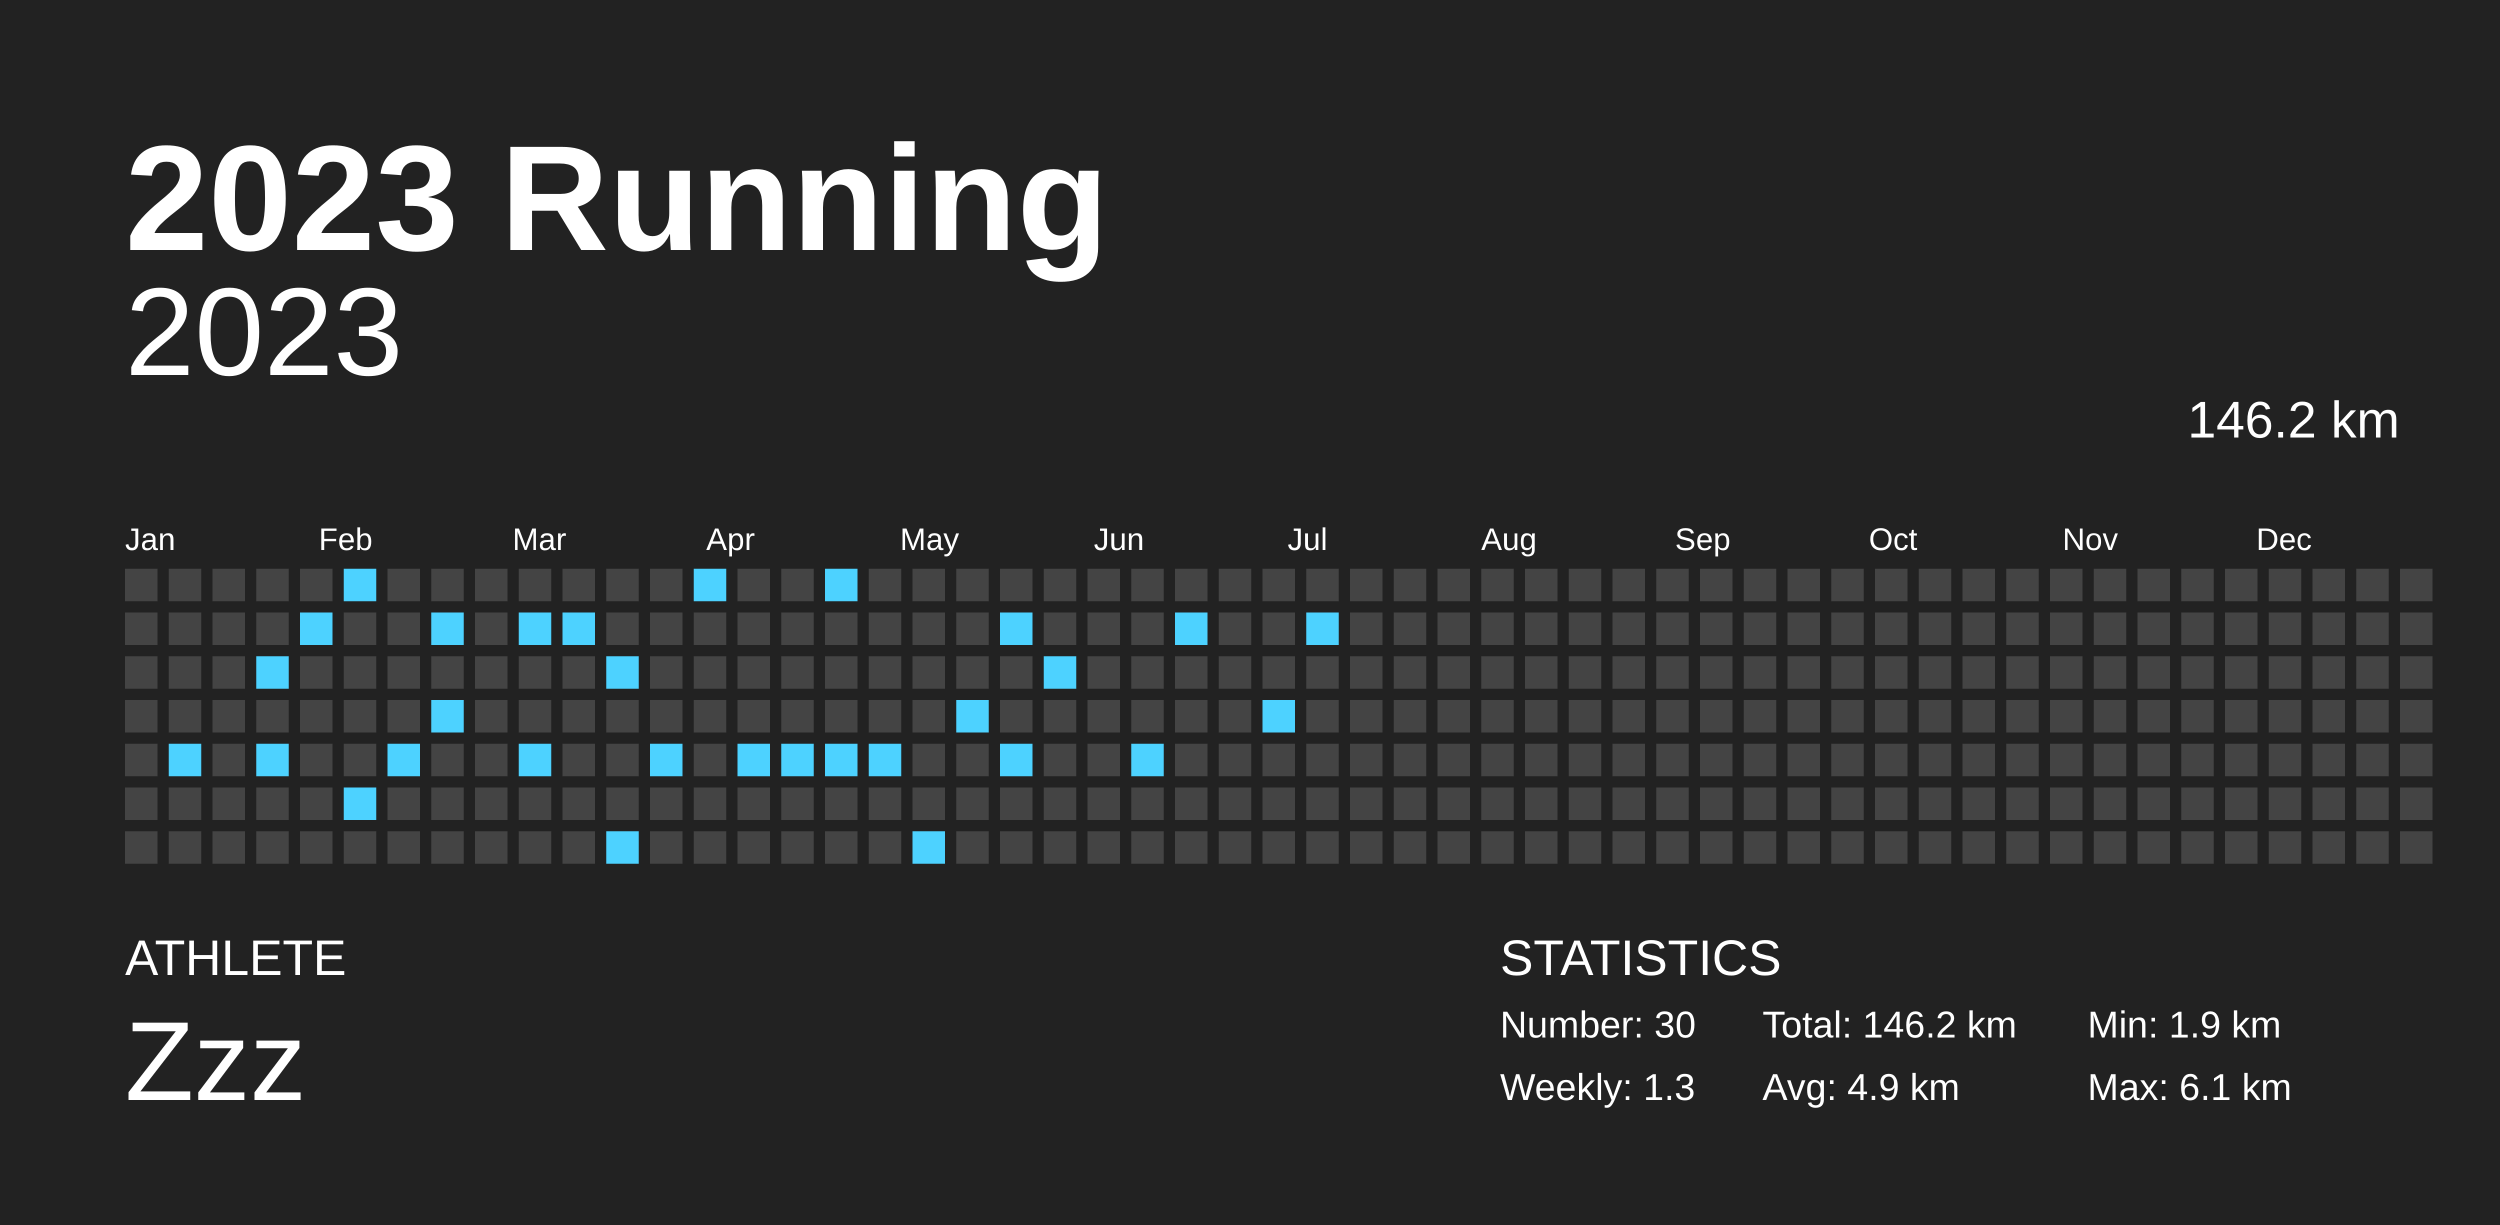
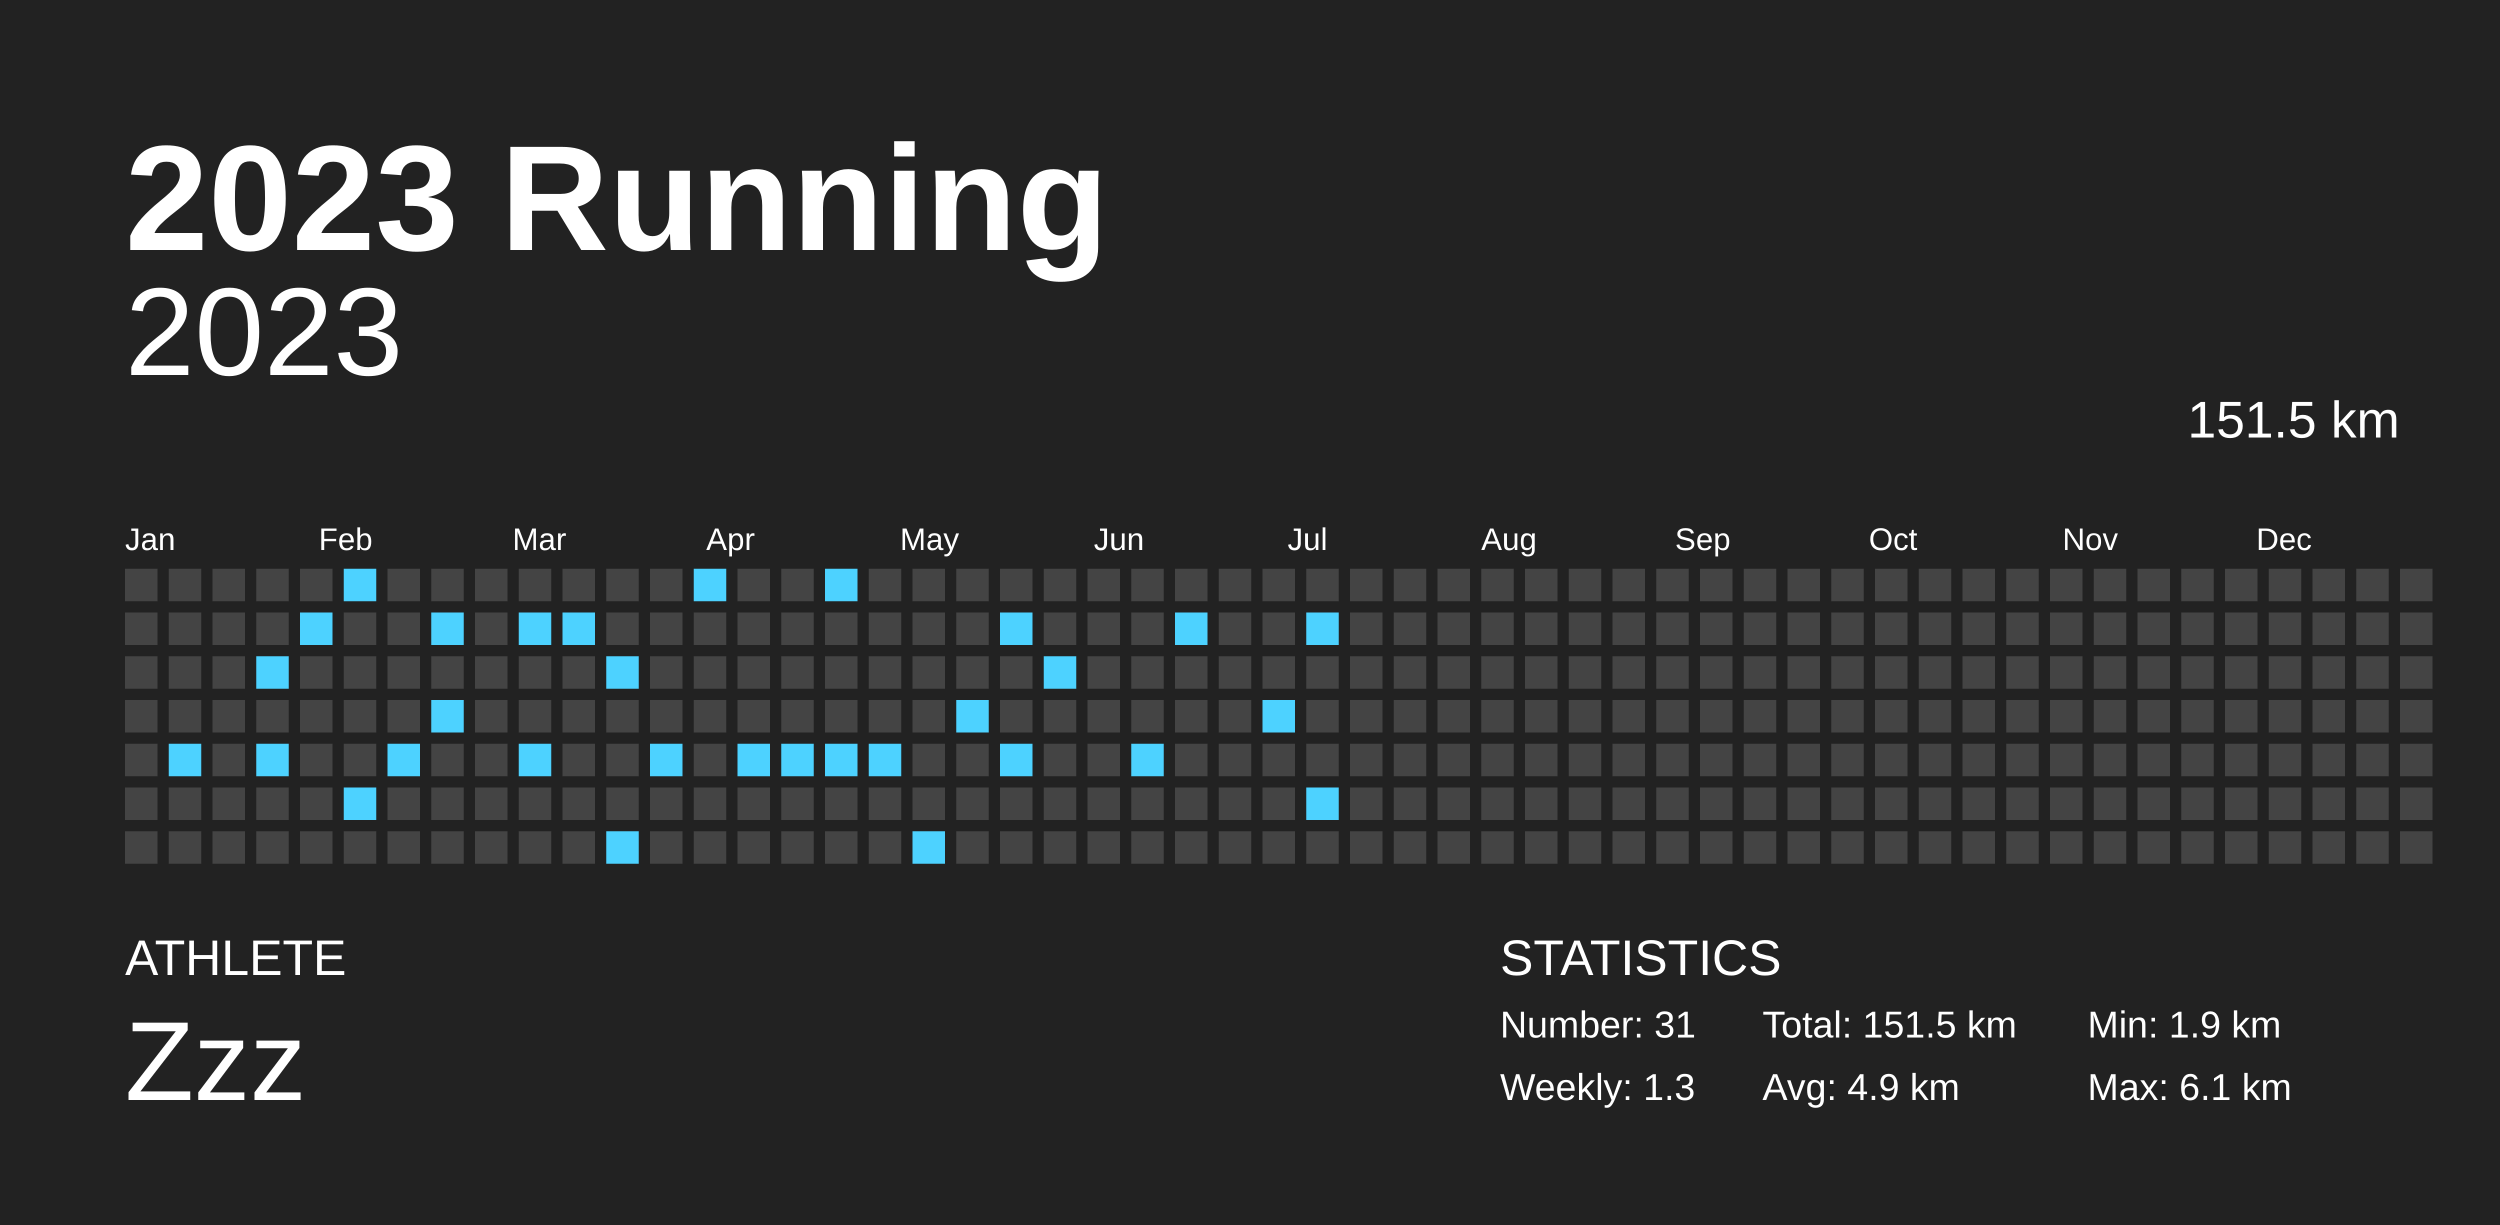
<svg xmlns="http://www.w3.org/2000/svg" baseProfile="full" height="98mm" version="1.1" viewBox="0,0,200,98" width="200mm">
  <defs />
  <rect fill="#222222" height="98" width="200" x="0" y="0" />
  <text fill="#FFFFFF" style="font-size:12px; font-family:Arial; font-weight:bold;" x="10" y="20">2023 Running</text>
  <text fill="#FFFFFF" style="font-size:4px; font-family:Arial" x="10" y="78">ATHLETE</text>
  <text fill="#FFFFFF" style="font-size:9px; font-family:Arial" x="10" y="88">Zzz</text>
  <text fill="#FFFFFF" style="font-size:4px; font-family:Arial" x="120" y="78">STATISTICS</text>
-   <text fill="#FFFFFF" style="font-size:3px; font-family:Arial" x="120" y="83">Number: 30</text>
+   <text fill="#FFFFFF" style="font-size:3px; font-family:Arial" x="120" y="83">Number: 31</text>
  <text fill="#FFFFFF" style="font-size:3px; font-family:Arial" x="120" y="88">Weekly: 1.3</text>
-   <text fill="#FFFFFF" style="font-size:3px; font-family:Arial" x="141" y="83">Total: 146.2 km</text>
+   <text fill="#FFFFFF" style="font-size:3px; font-family:Arial" x="141" y="83">Total: 151.5 km</text>
  <text fill="#FFFFFF" style="font-size:3px; font-family:Arial" x="141" y="88">Avg: 4.9 km</text>
  <text fill="#FFFFFF" style="font-size:3px; font-family:Arial" x="167" y="83">Min: 1.9 km</text>
  <text fill="#FFFFFF" style="font-size:3px; font-family:Arial" x="167" y="88">Max: 6.1 km</text>
  <text alignment-baseline="hanging" fill="#FFFFFF" style="font-size:10.0px; font-family:Arial;" x="10" y="30">2023</text>
-   <text alignment-baseline="hanging" fill="#FFFFFF" style="font-size:4.125px; font-family:Arial;" x="175" y="35">146.2 km</text>
+   <text alignment-baseline="hanging" fill="#FFFFFF" style="font-size:4.125px; font-family:Arial;" x="175" y="35">151.5 km</text>
  <text fill="#FFFFFF" style="font-size:2.5px; font-family:Arial" x="10.0" y="44">Jan</text>
  <text fill="#FFFFFF" style="font-size:2.5px; font-family:Arial" x="25.5" y="44">Feb</text>
  <text fill="#FFFFFF" style="font-size:2.5px; font-family:Arial" x="41.0" y="44">Mar</text>
  <text fill="#FFFFFF" style="font-size:2.5px; font-family:Arial" x="56.5" y="44">Apr</text>
  <text fill="#FFFFFF" style="font-size:2.5px; font-family:Arial" x="72.0" y="44">May</text>
  <text fill="#FFFFFF" style="font-size:2.5px; font-family:Arial" x="87.5" y="44">Jun</text>
  <text fill="#FFFFFF" style="font-size:2.5px; font-family:Arial" x="103.0" y="44">Jul</text>
  <text fill="#FFFFFF" style="font-size:2.5px; font-family:Arial" x="118.5" y="44">Aug</text>
  <text fill="#FFFFFF" style="font-size:2.5px; font-family:Arial" x="134.0" y="44">Sep</text>
  <text fill="#FFFFFF" style="font-size:2.5px; font-family:Arial" x="149.5" y="44">Oct</text>
  <text fill="#FFFFFF" style="font-size:2.5px; font-family:Arial" x="165.0" y="44">Nov</text>
  <text fill="#FFFFFF" style="font-size:2.5px; font-family:Arial" x="180.5" y="44">Dec</text>
  <rect fill="#444444" height="2.6" width="2.6" x="10.0" y="45.5" />
  <rect fill="#444444" height="2.6" width="2.6" x="10.0" y="49.0" />
  <rect fill="#444444" height="2.6" width="2.6" x="10.0" y="52.5" />
  <rect fill="#444444" height="2.6" width="2.6" x="10.0" y="56.0" />
  <rect fill="#444444" height="2.6" width="2.6" x="10.0" y="59.5" />
  <rect fill="#444444" height="2.6" width="2.6" x="10.0" y="63.0" />
  <rect fill="#444444" height="2.6" width="2.6" x="10.0" y="66.5" />
  <rect fill="#444444" height="2.6" width="2.6" x="13.5" y="45.5" />
  <rect fill="#444444" height="2.6" width="2.6" x="13.5" y="49.0" />
  <rect fill="#444444" height="2.6" width="2.6" x="13.5" y="52.5" />
  <rect fill="#444444" height="2.6" width="2.6" x="13.5" y="56.0" />
  <rect fill="#4dd2ff" height="2.6" width="2.6" x="13.5" y="59.5" />
  <rect fill="#444444" height="2.6" width="2.6" x="13.5" y="63.0" />
  <rect fill="#444444" height="2.6" width="2.6" x="13.5" y="66.5" />
  <rect fill="#444444" height="2.6" width="2.6" x="17.0" y="45.5" />
  <rect fill="#444444" height="2.6" width="2.6" x="17.0" y="49.0" />
  <rect fill="#444444" height="2.6" width="2.6" x="17.0" y="52.5" />
  <rect fill="#444444" height="2.6" width="2.6" x="17.0" y="56.0" />
  <rect fill="#444444" height="2.6" width="2.6" x="17.0" y="59.5" />
  <rect fill="#444444" height="2.6" width="2.6" x="17.0" y="63.0" />
  <rect fill="#444444" height="2.6" width="2.6" x="17.0" y="66.5" />
  <rect fill="#444444" height="2.6" width="2.6" x="20.5" y="45.5" />
  <rect fill="#444444" height="2.6" width="2.6" x="20.5" y="49.0" />
  <rect fill="#4dd2ff" height="2.6" width="2.6" x="20.5" y="52.5" />
  <rect fill="#444444" height="2.6" width="2.6" x="20.5" y="56.0" />
  <rect fill="#4dd2ff" height="2.6" width="2.6" x="20.5" y="59.5" />
  <rect fill="#444444" height="2.6" width="2.6" x="20.5" y="63.0" />
  <rect fill="#444444" height="2.6" width="2.6" x="20.5" y="66.5" />
  <rect fill="#444444" height="2.6" width="2.6" x="24.0" y="45.5" />
  <rect fill="#4dd2ff" height="2.6" width="2.6" x="24.0" y="49.0" />
  <rect fill="#444444" height="2.6" width="2.6" x="24.0" y="52.5" />
  <rect fill="#444444" height="2.6" width="2.6" x="24.0" y="56.0" />
  <rect fill="#444444" height="2.6" width="2.6" x="24.0" y="59.5" />
  <rect fill="#444444" height="2.6" width="2.6" x="24.0" y="63.0" />
  <rect fill="#444444" height="2.6" width="2.6" x="24.0" y="66.5" />
  <rect fill="#4dd2ff" height="2.6" width="2.6" x="27.5" y="45.5" />
  <rect fill="#444444" height="2.6" width="2.6" x="27.5" y="49.0" />
  <rect fill="#444444" height="2.6" width="2.6" x="27.5" y="52.5" />
  <rect fill="#444444" height="2.6" width="2.6" x="27.5" y="56.0" />
  <rect fill="#444444" height="2.6" width="2.6" x="27.5" y="59.5" />
  <rect fill="#4dd2ff" height="2.6" width="2.6" x="27.5" y="63.0" />
  <rect fill="#444444" height="2.6" width="2.6" x="27.5" y="66.5" />
  <rect fill="#444444" height="2.6" width="2.6" x="31.0" y="45.5" />
  <rect fill="#444444" height="2.6" width="2.6" x="31.0" y="49.0" />
  <rect fill="#444444" height="2.6" width="2.6" x="31.0" y="52.5" />
  <rect fill="#444444" height="2.6" width="2.6" x="31.0" y="56.0" />
  <rect fill="#4dd2ff" height="2.6" width="2.6" x="31.0" y="59.5" />
  <rect fill="#444444" height="2.6" width="2.6" x="31.0" y="63.0" />
  <rect fill="#444444" height="2.6" width="2.6" x="31.0" y="66.5" />
  <rect fill="#444444" height="2.6" width="2.6" x="34.5" y="45.5" />
  <rect fill="#4dd2ff" height="2.6" width="2.6" x="34.5" y="49.0" />
  <rect fill="#444444" height="2.6" width="2.6" x="34.5" y="52.5" />
  <rect fill="#4dd2ff" height="2.6" width="2.6" x="34.5" y="56.0" />
  <rect fill="#444444" height="2.6" width="2.6" x="34.5" y="59.5" />
  <rect fill="#444444" height="2.6" width="2.6" x="34.5" y="63.0" />
  <rect fill="#444444" height="2.6" width="2.6" x="34.5" y="66.5" />
  <rect fill="#444444" height="2.6" width="2.6" x="38.0" y="45.5" />
  <rect fill="#444444" height="2.6" width="2.6" x="38.0" y="49.0" />
  <rect fill="#444444" height="2.6" width="2.6" x="38.0" y="52.5" />
  <rect fill="#444444" height="2.6" width="2.6" x="38.0" y="56.0" />
  <rect fill="#444444" height="2.6" width="2.6" x="38.0" y="59.5" />
  <rect fill="#444444" height="2.6" width="2.6" x="38.0" y="63.0" />
  <rect fill="#444444" height="2.6" width="2.6" x="38.0" y="66.5" />
  <rect fill="#444444" height="2.6" width="2.6" x="41.5" y="45.5" />
  <rect fill="#4dd2ff" height="2.6" width="2.6" x="41.5" y="49.0" />
  <rect fill="#444444" height="2.6" width="2.6" x="41.5" y="52.5" />
  <rect fill="#444444" height="2.6" width="2.6" x="41.5" y="56.0" />
  <rect fill="#4dd2ff" height="2.6" width="2.6" x="41.5" y="59.5" />
  <rect fill="#444444" height="2.6" width="2.6" x="41.5" y="63.0" />
  <rect fill="#444444" height="2.6" width="2.6" x="41.5" y="66.5" />
  <rect fill="#444444" height="2.6" width="2.6" x="45.0" y="45.5" />
  <rect fill="#4dd2ff" height="2.6" width="2.6" x="45.0" y="49.0" />
  <rect fill="#444444" height="2.6" width="2.6" x="45.0" y="52.5" />
  <rect fill="#444444" height="2.6" width="2.6" x="45.0" y="56.0" />
  <rect fill="#444444" height="2.6" width="2.6" x="45.0" y="59.5" />
  <rect fill="#444444" height="2.6" width="2.6" x="45.0" y="63.0" />
  <rect fill="#444444" height="2.6" width="2.6" x="45.0" y="66.5" />
  <rect fill="#444444" height="2.6" width="2.6" x="48.5" y="45.5" />
  <rect fill="#444444" height="2.6" width="2.6" x="48.5" y="49.0" />
  <rect fill="#4dd2ff" height="2.6" width="2.6" x="48.5" y="52.5" />
  <rect fill="#444444" height="2.6" width="2.6" x="48.5" y="56.0" />
  <rect fill="#444444" height="2.6" width="2.6" x="48.5" y="59.5" />
  <rect fill="#444444" height="2.6" width="2.6" x="48.5" y="63.0" />
  <rect fill="#4dd2ff" height="2.6" width="2.6" x="48.5" y="66.5" />
  <rect fill="#444444" height="2.6" width="2.6" x="52.0" y="45.5" />
  <rect fill="#444444" height="2.6" width="2.6" x="52.0" y="49.0" />
  <rect fill="#444444" height="2.6" width="2.6" x="52.0" y="52.5" />
  <rect fill="#444444" height="2.6" width="2.6" x="52.0" y="56.0" />
  <rect fill="#4dd2ff" height="2.6" width="2.6" x="52.0" y="59.5" />
  <rect fill="#444444" height="2.6" width="2.6" x="52.0" y="63.0" />
  <rect fill="#444444" height="2.6" width="2.6" x="52.0" y="66.5" />
  <rect fill="#4dd2ff" height="2.6" width="2.6" x="55.5" y="45.5" />
  <rect fill="#444444" height="2.6" width="2.6" x="55.5" y="49.0" />
  <rect fill="#444444" height="2.6" width="2.6" x="55.5" y="52.5" />
  <rect fill="#444444" height="2.6" width="2.6" x="55.5" y="56.0" />
  <rect fill="#444444" height="2.6" width="2.6" x="55.5" y="59.5" />
  <rect fill="#444444" height="2.6" width="2.6" x="55.5" y="63.0" />
  <rect fill="#444444" height="2.6" width="2.6" x="55.5" y="66.5" />
  <rect fill="#444444" height="2.6" width="2.6" x="59.0" y="45.5" />
  <rect fill="#444444" height="2.6" width="2.6" x="59.0" y="49.0" />
  <rect fill="#444444" height="2.6" width="2.6" x="59.0" y="52.5" />
  <rect fill="#444444" height="2.6" width="2.6" x="59.0" y="56.0" />
  <rect fill="#4dd2ff" height="2.6" width="2.6" x="59.0" y="59.5" />
  <rect fill="#444444" height="2.6" width="2.6" x="59.0" y="63.0" />
  <rect fill="#444444" height="2.6" width="2.6" x="59.0" y="66.5" />
  <rect fill="#444444" height="2.6" width="2.6" x="62.5" y="45.5" />
  <rect fill="#444444" height="2.6" width="2.6" x="62.5" y="49.0" />
  <rect fill="#444444" height="2.6" width="2.6" x="62.5" y="52.5" />
  <rect fill="#444444" height="2.6" width="2.6" x="62.5" y="56.0" />
  <rect fill="#4dd2ff" height="2.6" width="2.6" x="62.5" y="59.5" />
  <rect fill="#444444" height="2.6" width="2.6" x="62.5" y="63.0" />
  <rect fill="#444444" height="2.6" width="2.6" x="62.5" y="66.5" />
  <rect fill="#4dd2ff" height="2.6" width="2.6" x="66.0" y="45.5" />
  <rect fill="#444444" height="2.6" width="2.6" x="66.0" y="49.0" />
  <rect fill="#444444" height="2.6" width="2.6" x="66.0" y="52.5" />
  <rect fill="#444444" height="2.6" width="2.6" x="66.0" y="56.0" />
  <rect fill="#4dd2ff" height="2.6" width="2.6" x="66.0" y="59.5" />
  <rect fill="#444444" height="2.6" width="2.6" x="66.0" y="63.0" />
  <rect fill="#444444" height="2.6" width="2.6" x="66.0" y="66.5" />
  <rect fill="#444444" height="2.6" width="2.6" x="69.5" y="45.5" />
  <rect fill="#444444" height="2.6" width="2.6" x="69.5" y="49.0" />
  <rect fill="#444444" height="2.6" width="2.6" x="69.5" y="52.5" />
  <rect fill="#444444" height="2.6" width="2.6" x="69.5" y="56.0" />
  <rect fill="#4dd2ff" height="2.6" width="2.6" x="69.5" y="59.5" />
  <rect fill="#444444" height="2.6" width="2.6" x="69.5" y="63.0" />
  <rect fill="#444444" height="2.6" width="2.6" x="69.5" y="66.5" />
  <rect fill="#444444" height="2.6" width="2.6" x="73.0" y="45.5" />
  <rect fill="#444444" height="2.6" width="2.6" x="73.0" y="49.0" />
  <rect fill="#444444" height="2.6" width="2.6" x="73.0" y="52.5" />
  <rect fill="#444444" height="2.6" width="2.6" x="73.0" y="56.0" />
  <rect fill="#444444" height="2.6" width="2.6" x="73.0" y="59.5" />
  <rect fill="#444444" height="2.6" width="2.6" x="73.0" y="63.0" />
  <rect fill="#4dd2ff" height="2.6" width="2.6" x="73.0" y="66.5" />
  <rect fill="#444444" height="2.6" width="2.6" x="76.5" y="45.5" />
  <rect fill="#444444" height="2.6" width="2.6" x="76.5" y="49.0" />
  <rect fill="#444444" height="2.6" width="2.6" x="76.5" y="52.5" />
  <rect fill="#4dd2ff" height="2.6" width="2.6" x="76.5" y="56.0" />
  <rect fill="#444444" height="2.6" width="2.6" x="76.5" y="59.5" />
  <rect fill="#444444" height="2.6" width="2.6" x="76.5" y="63.0" />
  <rect fill="#444444" height="2.6" width="2.6" x="76.5" y="66.5" />
  <rect fill="#444444" height="2.6" width="2.6" x="80.0" y="45.5" />
  <rect fill="#4dd2ff" height="2.6" width="2.6" x="80.0" y="49.0" />
  <rect fill="#444444" height="2.6" width="2.6" x="80.0" y="52.5" />
  <rect fill="#444444" height="2.6" width="2.6" x="80.0" y="56.0" />
  <rect fill="#4dd2ff" height="2.6" width="2.6" x="80.0" y="59.5" />
  <rect fill="#444444" height="2.6" width="2.6" x="80.0" y="63.0" />
  <rect fill="#444444" height="2.6" width="2.6" x="80.0" y="66.5" />
  <rect fill="#444444" height="2.6" width="2.6" x="83.5" y="45.5" />
  <rect fill="#444444" height="2.6" width="2.6" x="83.5" y="49.0" />
  <rect fill="#4dd2ff" height="2.6" width="2.6" x="83.5" y="52.5" />
  <rect fill="#444444" height="2.6" width="2.6" x="83.5" y="56.0" />
  <rect fill="#444444" height="2.6" width="2.6" x="83.5" y="59.5" />
  <rect fill="#444444" height="2.6" width="2.6" x="83.5" y="63.0" />
  <rect fill="#444444" height="2.6" width="2.6" x="83.5" y="66.5" />
  <rect fill="#444444" height="2.6" width="2.6" x="87.0" y="45.5" />
  <rect fill="#444444" height="2.6" width="2.6" x="87.0" y="49.0" />
  <rect fill="#444444" height="2.6" width="2.6" x="87.0" y="52.5" />
  <rect fill="#444444" height="2.6" width="2.6" x="87.0" y="56.0" />
  <rect fill="#444444" height="2.6" width="2.6" x="87.0" y="59.5" />
  <rect fill="#444444" height="2.6" width="2.6" x="87.0" y="63.0" />
  <rect fill="#444444" height="2.6" width="2.6" x="87.0" y="66.5" />
  <rect fill="#444444" height="2.6" width="2.6" x="90.5" y="45.5" />
  <rect fill="#444444" height="2.6" width="2.6" x="90.5" y="49.0" />
  <rect fill="#444444" height="2.6" width="2.6" x="90.5" y="52.5" />
  <rect fill="#444444" height="2.6" width="2.6" x="90.5" y="56.0" />
  <rect fill="#4dd2ff" height="2.6" width="2.6" x="90.5" y="59.5" />
  <rect fill="#444444" height="2.6" width="2.6" x="90.5" y="63.0" />
  <rect fill="#444444" height="2.6" width="2.6" x="90.5" y="66.5" />
  <rect fill="#444444" height="2.6" width="2.6" x="94.0" y="45.5" />
  <rect fill="#4dd2ff" height="2.6" width="2.6" x="94.0" y="49.0" />
  <rect fill="#444444" height="2.6" width="2.6" x="94.0" y="52.5" />
  <rect fill="#444444" height="2.6" width="2.6" x="94.0" y="56.0" />
  <rect fill="#444444" height="2.6" width="2.6" x="94.0" y="59.5" />
  <rect fill="#444444" height="2.6" width="2.6" x="94.0" y="63.0" />
  <rect fill="#444444" height="2.6" width="2.6" x="94.0" y="66.5" />
  <rect fill="#444444" height="2.6" width="2.6" x="97.5" y="45.5" />
  <rect fill="#444444" height="2.6" width="2.6" x="97.5" y="49.0" />
  <rect fill="#444444" height="2.6" width="2.6" x="97.5" y="52.5" />
  <rect fill="#444444" height="2.6" width="2.6" x="97.5" y="56.0" />
  <rect fill="#444444" height="2.6" width="2.6" x="97.5" y="59.5" />
  <rect fill="#444444" height="2.6" width="2.6" x="97.5" y="63.0" />
  <rect fill="#444444" height="2.6" width="2.6" x="97.5" y="66.5" />
  <rect fill="#444444" height="2.6" width="2.6" x="101.0" y="45.5" />
  <rect fill="#444444" height="2.6" width="2.6" x="101.0" y="49.0" />
  <rect fill="#444444" height="2.6" width="2.6" x="101.0" y="52.5" />
  <rect fill="#4dd2ff" height="2.6" width="2.6" x="101.0" y="56.0" />
  <rect fill="#444444" height="2.6" width="2.6" x="101.0" y="59.5" />
  <rect fill="#444444" height="2.6" width="2.6" x="101.0" y="63.0" />
  <rect fill="#444444" height="2.6" width="2.6" x="101.0" y="66.5" />
  <rect fill="#444444" height="2.6" width="2.6" x="104.5" y="45.5" />
  <rect fill="#4dd2ff" height="2.6" width="2.6" x="104.5" y="49.0" />
  <rect fill="#444444" height="2.6" width="2.6" x="104.5" y="52.5" />
  <rect fill="#444444" height="2.6" width="2.6" x="104.5" y="56.0" />
  <rect fill="#444444" height="2.6" width="2.6" x="104.5" y="59.5" />
-   <rect fill="#444444" height="2.6" width="2.6" x="104.5" y="63.0" />
+   <rect fill="#4dd2ff" height="2.6" width="2.6" x="104.5" y="63.0" />
  <rect fill="#444444" height="2.6" width="2.6" x="104.5" y="66.5" />
  <rect fill="#444444" height="2.6" width="2.6" x="108.0" y="45.5" />
  <rect fill="#444444" height="2.6" width="2.6" x="108.0" y="49.0" />
  <rect fill="#444444" height="2.6" width="2.6" x="108.0" y="52.5" />
  <rect fill="#444444" height="2.6" width="2.6" x="108.0" y="56.0" />
  <rect fill="#444444" height="2.6" width="2.6" x="108.0" y="59.5" />
  <rect fill="#444444" height="2.6" width="2.6" x="108.0" y="63.0" />
  <rect fill="#444444" height="2.6" width="2.6" x="108.0" y="66.5" />
  <rect fill="#444444" height="2.6" width="2.6" x="111.5" y="45.5" />
  <rect fill="#444444" height="2.6" width="2.6" x="111.5" y="49.0" />
  <rect fill="#444444" height="2.6" width="2.6" x="111.5" y="52.5" />
  <rect fill="#444444" height="2.6" width="2.6" x="111.5" y="56.0" />
  <rect fill="#444444" height="2.6" width="2.6" x="111.5" y="59.5" />
  <rect fill="#444444" height="2.6" width="2.6" x="111.5" y="63.0" />
  <rect fill="#444444" height="2.6" width="2.6" x="111.5" y="66.5" />
  <rect fill="#444444" height="2.6" width="2.6" x="115.0" y="45.5" />
  <rect fill="#444444" height="2.6" width="2.6" x="115.0" y="49.0" />
  <rect fill="#444444" height="2.6" width="2.6" x="115.0" y="52.5" />
  <rect fill="#444444" height="2.6" width="2.6" x="115.0" y="56.0" />
  <rect fill="#444444" height="2.6" width="2.6" x="115.0" y="59.5" />
  <rect fill="#444444" height="2.6" width="2.6" x="115.0" y="63.0" />
  <rect fill="#444444" height="2.6" width="2.6" x="115.0" y="66.5" />
  <rect fill="#444444" height="2.6" width="2.6" x="118.5" y="45.5" />
  <rect fill="#444444" height="2.6" width="2.6" x="118.5" y="49.0" />
  <rect fill="#444444" height="2.6" width="2.6" x="118.5" y="52.5" />
  <rect fill="#444444" height="2.6" width="2.6" x="118.5" y="56.0" />
  <rect fill="#444444" height="2.6" width="2.6" x="118.5" y="59.5" />
  <rect fill="#444444" height="2.6" width="2.6" x="118.5" y="63.0" />
  <rect fill="#444444" height="2.6" width="2.6" x="118.5" y="66.5" />
  <rect fill="#444444" height="2.6" width="2.6" x="122.0" y="45.5" />
  <rect fill="#444444" height="2.6" width="2.6" x="122.0" y="49.0" />
  <rect fill="#444444" height="2.6" width="2.6" x="122.0" y="52.5" />
  <rect fill="#444444" height="2.6" width="2.6" x="122.0" y="56.0" />
  <rect fill="#444444" height="2.6" width="2.6" x="122.0" y="59.5" />
  <rect fill="#444444" height="2.6" width="2.6" x="122.0" y="63.0" />
  <rect fill="#444444" height="2.6" width="2.6" x="122.0" y="66.5" />
  <rect fill="#444444" height="2.6" width="2.6" x="125.5" y="45.5" />
  <rect fill="#444444" height="2.6" width="2.6" x="125.5" y="49.0" />
  <rect fill="#444444" height="2.6" width="2.6" x="125.5" y="52.5" />
  <rect fill="#444444" height="2.6" width="2.6" x="125.5" y="56.0" />
  <rect fill="#444444" height="2.6" width="2.6" x="125.5" y="59.5" />
  <rect fill="#444444" height="2.6" width="2.6" x="125.5" y="63.0" />
  <rect fill="#444444" height="2.6" width="2.6" x="125.5" y="66.5" />
  <rect fill="#444444" height="2.6" width="2.6" x="129.0" y="45.5" />
  <rect fill="#444444" height="2.6" width="2.6" x="129.0" y="49.0" />
  <rect fill="#444444" height="2.6" width="2.6" x="129.0" y="52.5" />
  <rect fill="#444444" height="2.6" width="2.6" x="129.0" y="56.0" />
  <rect fill="#444444" height="2.6" width="2.6" x="129.0" y="59.5" />
  <rect fill="#444444" height="2.6" width="2.6" x="129.0" y="63.0" />
  <rect fill="#444444" height="2.6" width="2.6" x="129.0" y="66.5" />
  <rect fill="#444444" height="2.6" width="2.6" x="132.5" y="45.5" />
  <rect fill="#444444" height="2.6" width="2.6" x="132.5" y="49.0" />
  <rect fill="#444444" height="2.6" width="2.6" x="132.5" y="52.5" />
  <rect fill="#444444" height="2.6" width="2.6" x="132.5" y="56.0" />
  <rect fill="#444444" height="2.6" width="2.6" x="132.5" y="59.5" />
  <rect fill="#444444" height="2.6" width="2.6" x="132.5" y="63.0" />
  <rect fill="#444444" height="2.6" width="2.6" x="132.5" y="66.5" />
  <rect fill="#444444" height="2.6" width="2.6" x="136.0" y="45.5" />
  <rect fill="#444444" height="2.6" width="2.6" x="136.0" y="49.0" />
  <rect fill="#444444" height="2.6" width="2.6" x="136.0" y="52.5" />
  <rect fill="#444444" height="2.6" width="2.6" x="136.0" y="56.0" />
  <rect fill="#444444" height="2.6" width="2.6" x="136.0" y="59.5" />
  <rect fill="#444444" height="2.6" width="2.6" x="136.0" y="63.0" />
  <rect fill="#444444" height="2.6" width="2.6" x="136.0" y="66.5" />
  <rect fill="#444444" height="2.6" width="2.6" x="139.5" y="45.5" />
  <rect fill="#444444" height="2.6" width="2.6" x="139.5" y="49.0" />
  <rect fill="#444444" height="2.6" width="2.6" x="139.5" y="52.5" />
  <rect fill="#444444" height="2.6" width="2.6" x="139.5" y="56.0" />
  <rect fill="#444444" height="2.6" width="2.6" x="139.5" y="59.5" />
  <rect fill="#444444" height="2.6" width="2.6" x="139.5" y="63.0" />
  <rect fill="#444444" height="2.6" width="2.6" x="139.5" y="66.5" />
  <rect fill="#444444" height="2.6" width="2.6" x="143.0" y="45.5" />
  <rect fill="#444444" height="2.6" width="2.6" x="143.0" y="49.0" />
  <rect fill="#444444" height="2.6" width="2.6" x="143.0" y="52.5" />
  <rect fill="#444444" height="2.6" width="2.6" x="143.0" y="56.0" />
  <rect fill="#444444" height="2.6" width="2.6" x="143.0" y="59.5" />
  <rect fill="#444444" height="2.6" width="2.6" x="143.0" y="63.0" />
  <rect fill="#444444" height="2.6" width="2.6" x="143.0" y="66.5" />
  <rect fill="#444444" height="2.6" width="2.6" x="146.5" y="45.5" />
  <rect fill="#444444" height="2.6" width="2.6" x="146.5" y="49.0" />
  <rect fill="#444444" height="2.6" width="2.6" x="146.5" y="52.5" />
  <rect fill="#444444" height="2.6" width="2.6" x="146.5" y="56.0" />
  <rect fill="#444444" height="2.6" width="2.6" x="146.5" y="59.5" />
  <rect fill="#444444" height="2.6" width="2.6" x="146.5" y="63.0" />
  <rect fill="#444444" height="2.6" width="2.6" x="146.5" y="66.5" />
  <rect fill="#444444" height="2.6" width="2.6" x="150.0" y="45.5" />
  <rect fill="#444444" height="2.6" width="2.6" x="150.0" y="49.0" />
  <rect fill="#444444" height="2.6" width="2.6" x="150.0" y="52.5" />
  <rect fill="#444444" height="2.6" width="2.6" x="150.0" y="56.0" />
  <rect fill="#444444" height="2.6" width="2.6" x="150.0" y="59.5" />
  <rect fill="#444444" height="2.6" width="2.6" x="150.0" y="63.0" />
  <rect fill="#444444" height="2.6" width="2.6" x="150.0" y="66.5" />
  <rect fill="#444444" height="2.6" width="2.6" x="153.5" y="45.5" />
  <rect fill="#444444" height="2.6" width="2.6" x="153.5" y="49.0" />
  <rect fill="#444444" height="2.6" width="2.6" x="153.5" y="52.5" />
  <rect fill="#444444" height="2.6" width="2.6" x="153.5" y="56.0" />
  <rect fill="#444444" height="2.6" width="2.6" x="153.5" y="59.5" />
  <rect fill="#444444" height="2.6" width="2.6" x="153.5" y="63.0" />
  <rect fill="#444444" height="2.6" width="2.6" x="153.5" y="66.5" />
  <rect fill="#444444" height="2.6" width="2.6" x="157.0" y="45.5" />
  <rect fill="#444444" height="2.6" width="2.6" x="157.0" y="49.0" />
  <rect fill="#444444" height="2.6" width="2.6" x="157.0" y="52.5" />
  <rect fill="#444444" height="2.6" width="2.6" x="157.0" y="56.0" />
  <rect fill="#444444" height="2.6" width="2.6" x="157.0" y="59.5" />
  <rect fill="#444444" height="2.6" width="2.6" x="157.0" y="63.0" />
  <rect fill="#444444" height="2.6" width="2.6" x="157.0" y="66.5" />
  <rect fill="#444444" height="2.6" width="2.6" x="160.5" y="45.5" />
  <rect fill="#444444" height="2.6" width="2.6" x="160.5" y="49.0" />
  <rect fill="#444444" height="2.6" width="2.6" x="160.5" y="52.5" />
  <rect fill="#444444" height="2.6" width="2.6" x="160.5" y="56.0" />
  <rect fill="#444444" height="2.6" width="2.6" x="160.5" y="59.5" />
  <rect fill="#444444" height="2.6" width="2.6" x="160.5" y="63.0" />
  <rect fill="#444444" height="2.6" width="2.6" x="160.5" y="66.5" />
  <rect fill="#444444" height="2.6" width="2.6" x="164.0" y="45.5" />
  <rect fill="#444444" height="2.6" width="2.6" x="164.0" y="49.0" />
  <rect fill="#444444" height="2.6" width="2.6" x="164.0" y="52.5" />
  <rect fill="#444444" height="2.6" width="2.6" x="164.0" y="56.0" />
  <rect fill="#444444" height="2.6" width="2.6" x="164.0" y="59.5" />
  <rect fill="#444444" height="2.6" width="2.6" x="164.0" y="63.0" />
  <rect fill="#444444" height="2.6" width="2.6" x="164.0" y="66.5" />
  <rect fill="#444444" height="2.6" width="2.6" x="167.5" y="45.5" />
  <rect fill="#444444" height="2.6" width="2.6" x="167.5" y="49.0" />
  <rect fill="#444444" height="2.6" width="2.6" x="167.5" y="52.5" />
  <rect fill="#444444" height="2.6" width="2.6" x="167.5" y="56.0" />
  <rect fill="#444444" height="2.6" width="2.6" x="167.5" y="59.5" />
  <rect fill="#444444" height="2.6" width="2.6" x="167.5" y="63.0" />
  <rect fill="#444444" height="2.6" width="2.6" x="167.5" y="66.5" />
  <rect fill="#444444" height="2.6" width="2.6" x="171.0" y="45.5" />
  <rect fill="#444444" height="2.6" width="2.6" x="171.0" y="49.0" />
  <rect fill="#444444" height="2.6" width="2.6" x="171.0" y="52.5" />
  <rect fill="#444444" height="2.6" width="2.6" x="171.0" y="56.0" />
  <rect fill="#444444" height="2.6" width="2.6" x="171.0" y="59.5" />
  <rect fill="#444444" height="2.6" width="2.6" x="171.0" y="63.0" />
  <rect fill="#444444" height="2.6" width="2.6" x="171.0" y="66.5" />
  <rect fill="#444444" height="2.6" width="2.6" x="174.5" y="45.5" />
  <rect fill="#444444" height="2.6" width="2.6" x="174.5" y="49.0" />
  <rect fill="#444444" height="2.6" width="2.6" x="174.5" y="52.5" />
  <rect fill="#444444" height="2.6" width="2.6" x="174.5" y="56.0" />
  <rect fill="#444444" height="2.6" width="2.6" x="174.5" y="59.5" />
  <rect fill="#444444" height="2.6" width="2.6" x="174.5" y="63.0" />
  <rect fill="#444444" height="2.6" width="2.6" x="174.5" y="66.5" />
  <rect fill="#444444" height="2.6" width="2.6" x="178.0" y="45.5" />
  <rect fill="#444444" height="2.6" width="2.6" x="178.0" y="49.0" />
  <rect fill="#444444" height="2.6" width="2.6" x="178.0" y="52.5" />
  <rect fill="#444444" height="2.6" width="2.6" x="178.0" y="56.0" />
  <rect fill="#444444" height="2.6" width="2.6" x="178.0" y="59.5" />
  <rect fill="#444444" height="2.6" width="2.6" x="178.0" y="63.0" />
  <rect fill="#444444" height="2.6" width="2.6" x="178.0" y="66.5" />
  <rect fill="#444444" height="2.6" width="2.6" x="181.5" y="45.5" />
  <rect fill="#444444" height="2.6" width="2.6" x="181.5" y="49.0" />
  <rect fill="#444444" height="2.6" width="2.6" x="181.5" y="52.5" />
  <rect fill="#444444" height="2.6" width="2.6" x="181.5" y="56.0" />
  <rect fill="#444444" height="2.6" width="2.6" x="181.5" y="59.5" />
  <rect fill="#444444" height="2.6" width="2.6" x="181.5" y="63.0" />
  <rect fill="#444444" height="2.6" width="2.6" x="181.5" y="66.5" />
  <rect fill="#444444" height="2.6" width="2.6" x="185.0" y="45.5" />
  <rect fill="#444444" height="2.6" width="2.6" x="185.0" y="49.0" />
  <rect fill="#444444" height="2.6" width="2.6" x="185.0" y="52.5" />
  <rect fill="#444444" height="2.6" width="2.6" x="185.0" y="56.0" />
  <rect fill="#444444" height="2.6" width="2.6" x="185.0" y="59.5" />
  <rect fill="#444444" height="2.6" width="2.6" x="185.0" y="63.0" />
  <rect fill="#444444" height="2.6" width="2.6" x="185.0" y="66.5" />
  <rect fill="#444444" height="2.6" width="2.6" x="188.5" y="45.5" />
  <rect fill="#444444" height="2.6" width="2.6" x="188.5" y="49.0" />
  <rect fill="#444444" height="2.6" width="2.6" x="188.5" y="52.5" />
  <rect fill="#444444" height="2.6" width="2.6" x="188.5" y="56.0" />
  <rect fill="#444444" height="2.6" width="2.6" x="188.5" y="59.5" />
  <rect fill="#444444" height="2.6" width="2.6" x="188.5" y="63.0" />
  <rect fill="#444444" height="2.6" width="2.6" x="188.5" y="66.5" />
  <rect fill="#444444" height="2.6" width="2.6" x="192.0" y="45.5" />
  <rect fill="#444444" height="2.6" width="2.6" x="192.0" y="49.0" />
  <rect fill="#444444" height="2.6" width="2.6" x="192.0" y="52.5" />
  <rect fill="#444444" height="2.6" width="2.6" x="192.0" y="56.0" />
  <rect fill="#444444" height="2.6" width="2.6" x="192.0" y="59.5" />
  <rect fill="#444444" height="2.6" width="2.6" x="192.0" y="63.0" />
  <rect fill="#444444" height="2.6" width="2.6" x="192.0" y="66.5" />
</svg>
